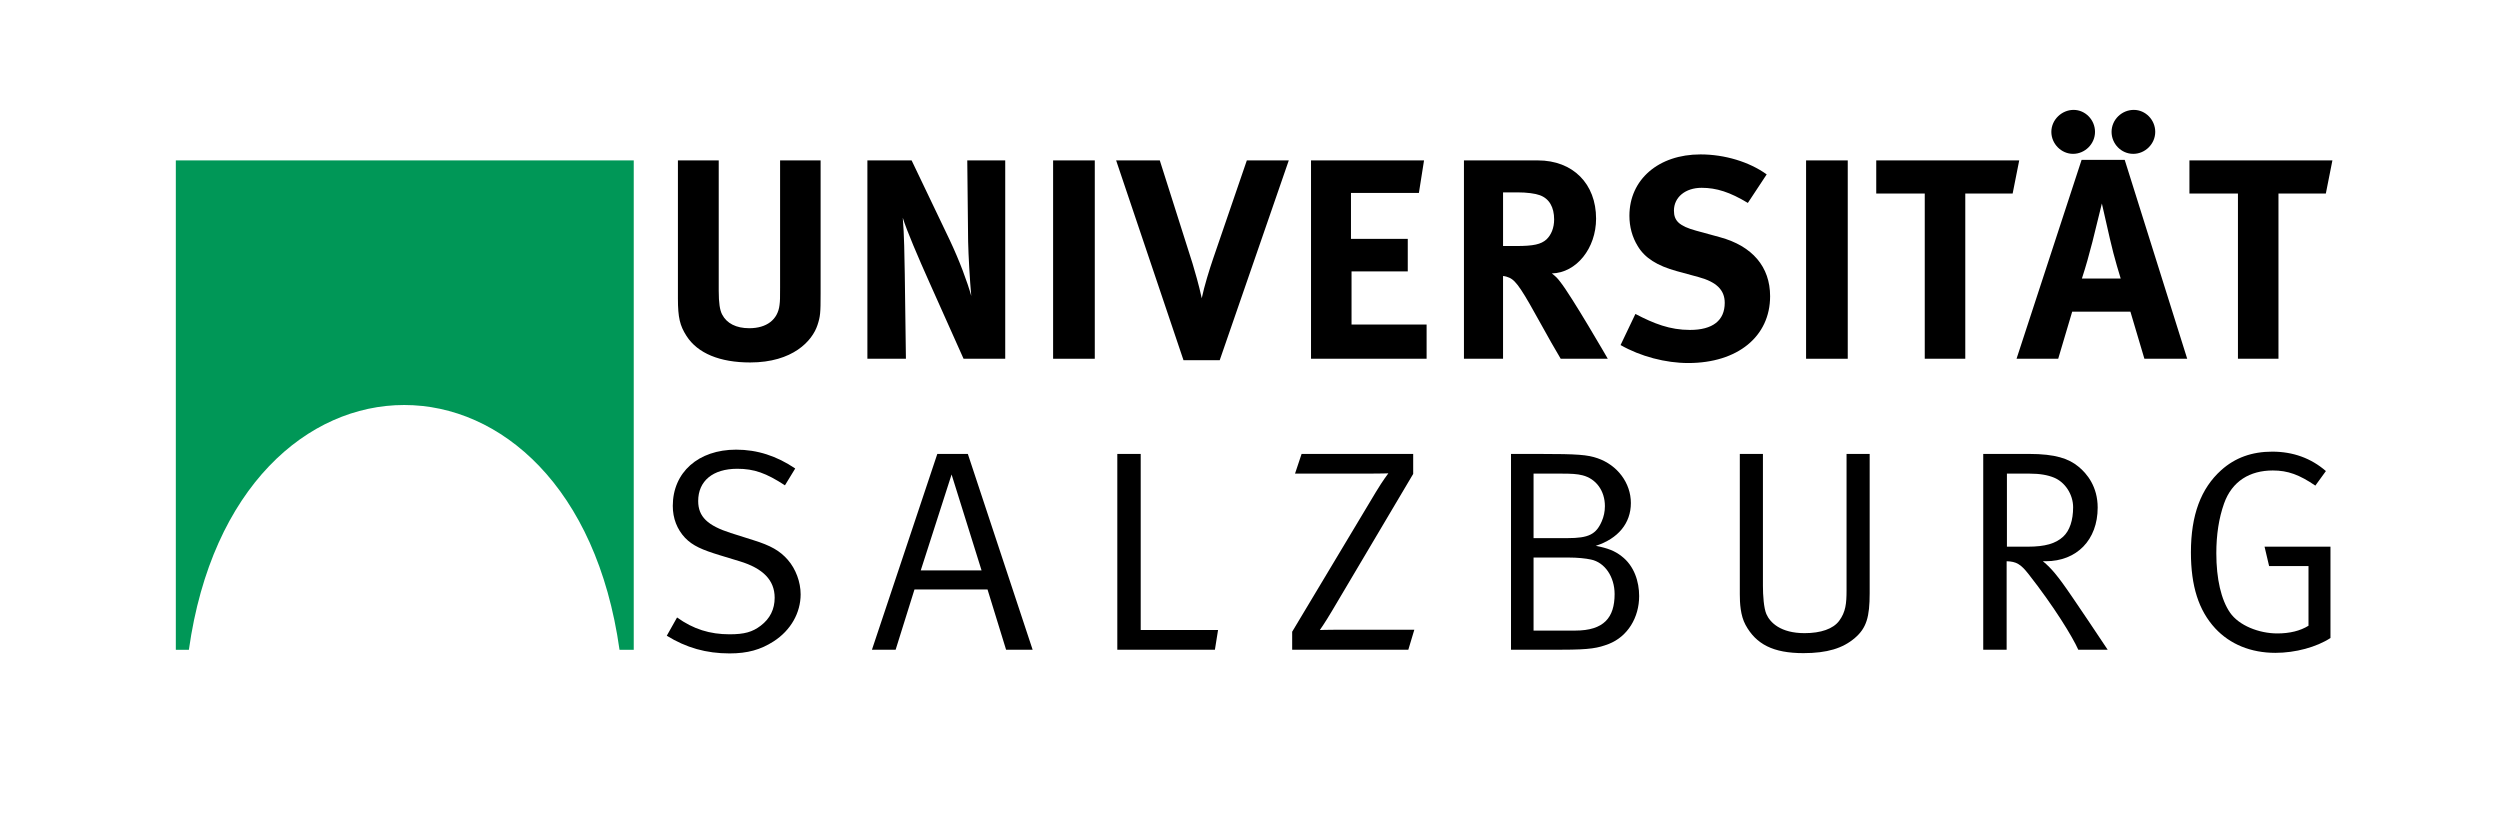
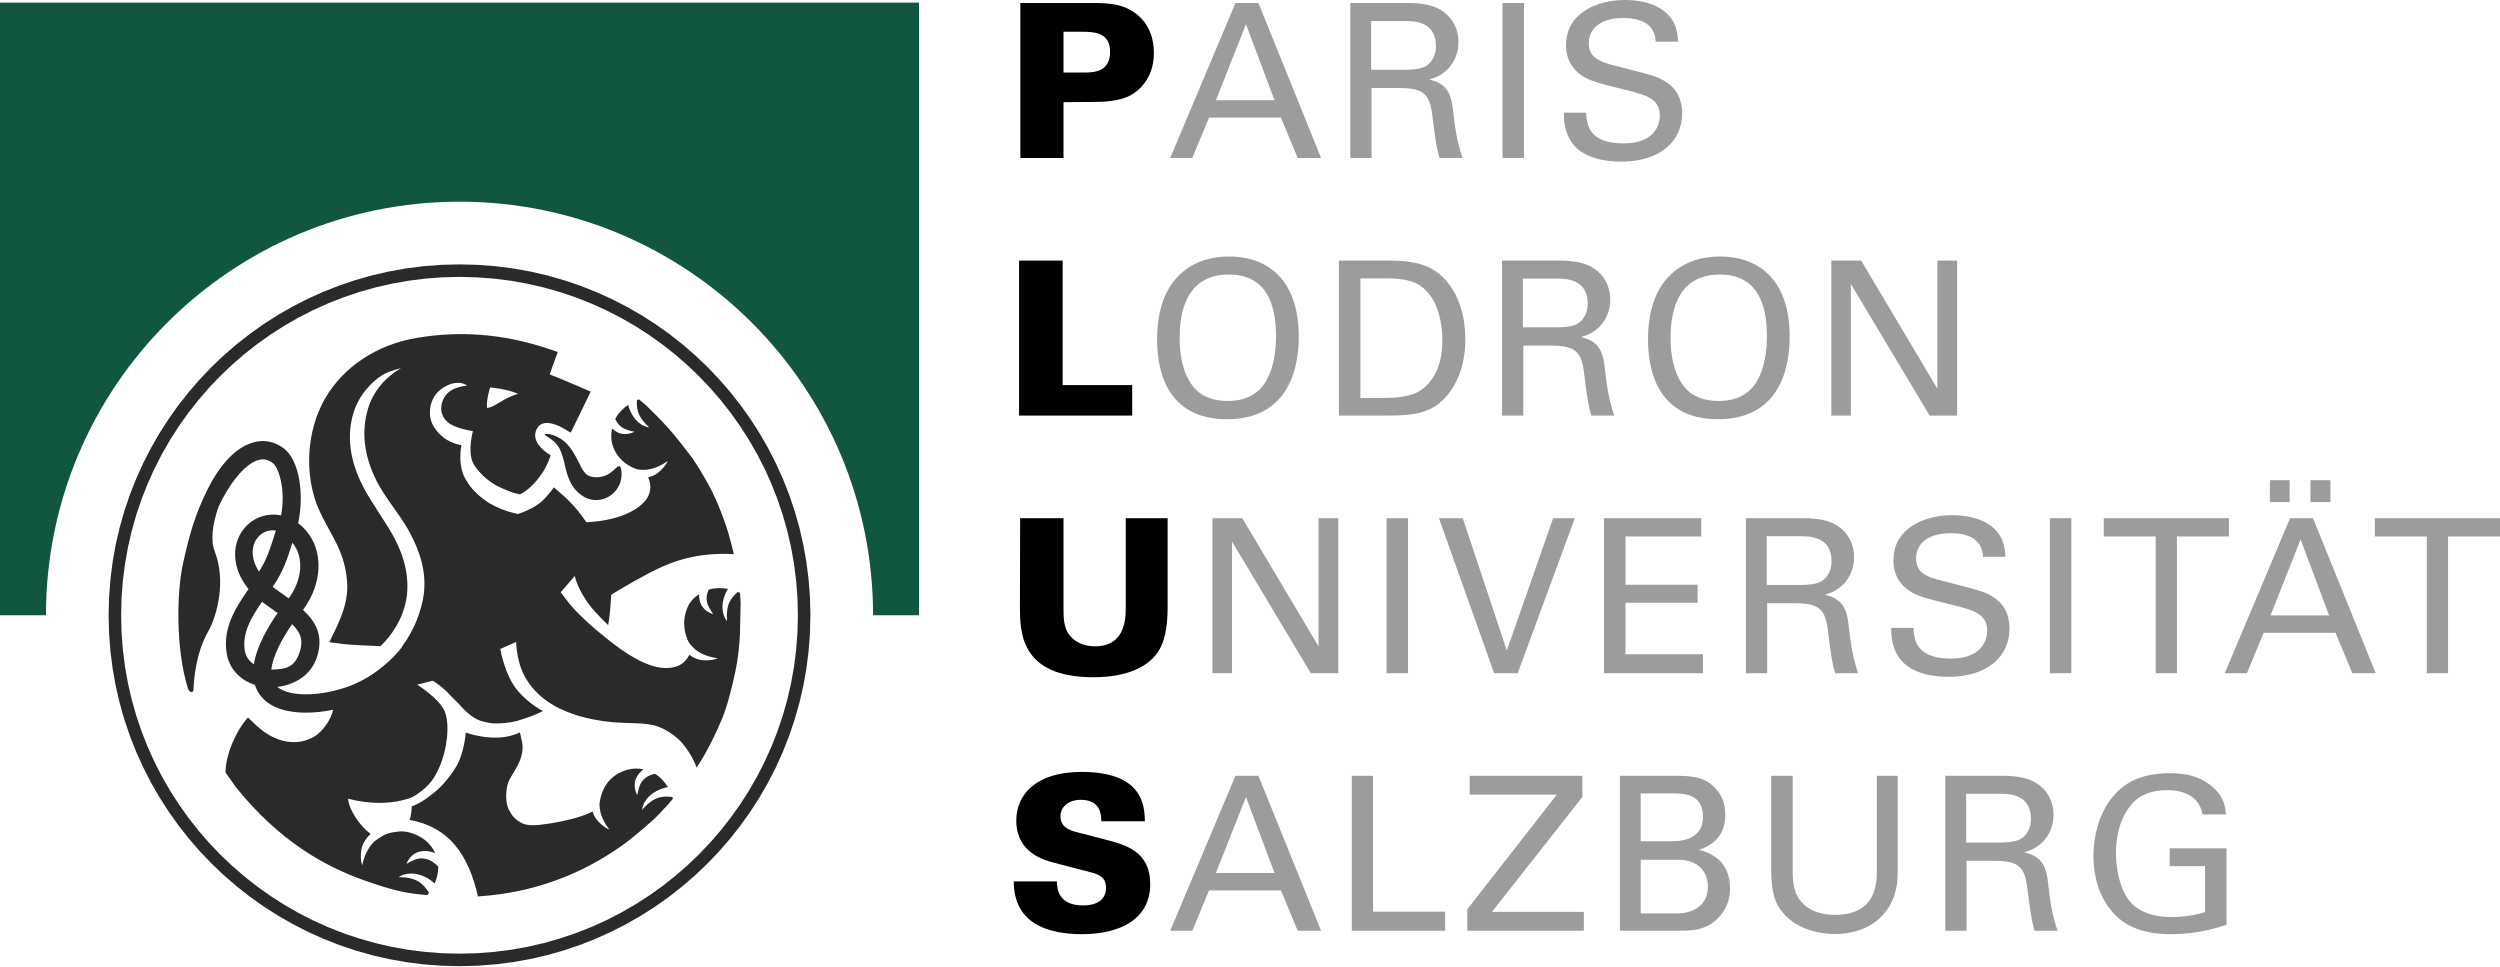
- <svg xmlns="http://www.w3.org/2000/svg" version="1.1" id="Ebene_1" x="0px" y="0px" width="455px" height="152px" viewBox="0 0 455 152" enable-background="new 0 0 455 152" xml:space="preserve">
-   <g>
-     <path d="M133.978,81.837c-6.908,0-11.531,4.154-11.531,10.231c0,2.286,0.779,4.26,2.233,5.817c1.402,1.455,3.116,2.182,6.336,3.169   l3.584,1.091c4.311,1.299,6.389,3.479,6.389,6.648c0,2.077-0.831,3.792-2.545,5.09c-1.506,1.143-2.96,1.559-5.662,1.559   c-3.584,0-6.597-0.936-9.557-3.064l-1.87,3.324c3.532,2.182,7.167,3.22,11.427,3.22c3.272,0,5.662-0.675,7.999-2.181   c3.168-2.026,4.935-5.246,4.935-8.57c0-2.234-0.883-4.623-2.337-6.285c-1.455-1.662-3.117-2.597-6.285-3.584l-4.103-1.299   c-4.208-1.351-5.921-2.96-5.921-5.817c0-3.636,2.649-5.869,7.116-5.869c3.064,0,5.246,0.779,8.674,3.013l1.87-3.064   C141.353,82.979,137.821,81.837,133.978,81.837L133.978,81.837z" />
-     <path fill-rule="evenodd" clip-rule="evenodd" d="M170.59,82.615l-11.895,35.632h4.311l3.428-10.96h13.297l3.376,10.96h4.831   l-11.791-35.632H170.59L170.59,82.615z M167.578,103.808l5.61-17.452l5.454,17.452H167.578L167.578,103.808z" />
-     <polygon points="203.35,118.247 221.114,118.247 221.685,114.663 207.609,114.663 207.609,82.615 203.35,82.615 203.35,118.247     " />
-     <path d="M235.694,86.199h13.297c2.182,0,3.688-0.052,3.688-0.052s-0.935,1.194-2.285,3.428l-15.219,25.399v3.272h21.141   l1.091-3.636h-14.128c-1.61,0-3.064,0.052-3.064,0.052s0.986-1.402,2.181-3.428l14.804-24.983v-3.637h-20.31L235.694,86.199   L235.694,86.199z" />
-     <path fill-rule="evenodd" clip-rule="evenodd" d="M275.004,118.247h9.194c5.298,0,6.647-0.312,8.57-1.039   c3.479-1.351,5.558-4.83,5.558-8.726c0-2.598-0.884-5.506-3.221-7.271c-1.194-0.936-2.493-1.455-4.675-1.87   c4.052-1.299,6.389-4.104,6.389-7.791c0-3.637-2.441-6.908-6.077-8.155c-1.817-0.623-3.531-0.779-10.596-0.779h-5.143V118.247   L275.004,118.247z M284.146,86.199c1.817,0,2.908,0.053,3.895,0.312c2.441,0.624,4.052,2.806,4.052,5.61   c0,0.986-0.208,1.922-0.571,2.753c-1.039,2.389-2.39,3.064-6.232,3.064h-6.182V86.199H284.146L284.146,86.199z M285.393,101.47   c1.766,0,3.168,0.156,4.155,0.364c2.545,0.52,4.311,3.168,4.311,6.285c0,4.259-1.922,6.647-7.167,6.647h-7.584V101.47H285.393   L285.393,101.47z" />
-     <path d="M316.646,108.171c0,1.558,0.104,3.843,1.039,5.558c1.922,3.531,5.038,5.142,10.544,5.142c4.311,0,7.168-0.883,9.35-2.753   c2.129-1.817,2.701-3.844,2.701-8.154V82.615h-4.208v24.828c0,2.39-0.155,3.947-1.351,5.558c-1.091,1.454-3.324,2.233-6.284,2.233   c-4.363,0-6.285-1.922-6.96-3.48c-0.468-1.09-0.624-3.376-0.624-5.142V82.615h-4.207V108.171L316.646,108.171z" />
-     <path fill-rule="evenodd" clip-rule="evenodd" d="M360.948,118.247h4.26v-16.102c1.766,0.052,2.545,0.52,3.947,2.285   c4.727,6.025,8.051,11.479,9.09,13.816h5.35c0,0-6.7-10.076-8.207-12.103c-0.727-0.986-1.921-2.648-3.584-3.999h0.52   c5.662,0,9.453-3.896,9.453-9.765c0-3.792-1.922-6.182-3.531-7.479c-1.714-1.402-4.104-2.286-8.986-2.286h-8.311V118.247   L360.948,118.247z M369.363,86.199c1.922,0,3.324,0.26,4.467,0.728c2.025,0.831,3.479,3.064,3.479,5.401   c0,2.338-0.623,4.26-1.817,5.351c-1.351,1.246-3.272,1.817-6.44,1.817h-3.792V86.199H369.363L369.363,86.199z" />
-     <path d="M413.551,82.2c-3.688,0-6.753,1.091-9.298,3.376c-3.688,3.324-5.506,8.154-5.506,14.959c0,6.129,1.402,10.544,4.415,13.816   c2.701,2.908,6.493,4.467,10.96,4.467c3.636,0,7.479-1.039,10.024-2.701V99.496h-11.998l0.831,3.532h7.168v10.855   c-1.507,0.936-3.429,1.402-5.662,1.402c-3.376,0-7.012-1.454-8.622-3.791c-1.61-2.338-2.493-6.13-2.493-10.804   c0-3.377,0.467-6.389,1.402-9.038c1.454-4.104,4.727-6.025,8.882-6.025c2.753,0,4.83,0.779,7.739,2.753l1.922-2.648   C420.614,83.395,417.342,82.2,413.551,82.2L413.551,82.2z" />
-     <path d="M123.381,29.194v25.139c0,3.48,0.364,4.935,1.558,6.804c2.026,3.168,6.077,4.831,11.583,4.831   c7.791,0,11.323-3.947,12.258-6.804c0.519-1.558,0.571-2.233,0.571-5.662V29.194h-7.375v23.114c0,1.922,0,2.441-0.104,3.22   c-0.312,2.649-2.337,4.207-5.506,4.207c-2.389,0-4.104-0.883-4.935-2.493c-0.416-0.779-0.623-2.078-0.623-4.312V29.194H123.381   L123.381,29.194z" />
-     <path d="M157.865,29.194v36.099h7.012l-0.208-15.427c-0.052-3.013-0.104-7.272-0.364-10.232c0.675,2.233,2.857,7.324,4.882,11.843   l6.181,13.816h7.583V29.194h-6.908l0.156,14.751c0.052,2.493,0.312,7.116,0.571,9.921c-0.727-2.597-2.129-6.389-3.947-10.232   l-6.908-14.439H157.865L157.865,29.194z" />
-     <polygon points="191.666,29.194 191.666,65.293 199.25,65.293 199.25,29.194 191.666,29.194  " />
-     <path d="M203.136,29.194l12.258,36.358h6.596l12.569-36.358h-7.635l-6.129,17.868c-0.675,1.974-1.61,4.986-2.078,7.22   c-0.571-2.649-1.194-4.675-1.662-6.285l-5.973-18.803H203.136L203.136,29.194z" />
-     <polygon points="238.605,29.194 238.605,65.293 259.642,65.293 259.642,59.06 245.98,59.06 245.98,49.399 256.213,49.399    256.213,43.478 245.877,43.478 245.877,35.115 258.239,35.115 259.174,29.194 238.605,29.194  " />
-     <path fill-rule="evenodd" clip-rule="evenodd" d="M266.438,29.194v36.099h7.116V50.23c0.468,0.052,0.779,0.156,1.143,0.312   c1.299,0.571,2.39,2.337,5.974,8.83c1.402,2.545,1.974,3.532,3.376,5.921h8.57c0,0-6.597-11.427-8.674-14.024   c-0.468-0.623-0.779-0.935-1.507-1.506c4.467-0.104,8.051-4.571,8.051-9.973c0-6.336-4.207-10.596-10.596-10.596H266.438   L266.438,29.194z M273.554,35.011h2.597c1.767,0,3.272,0.208,4.104,0.519c1.714,0.624,2.598,2.182,2.598,4.415   c0,1.506-0.52,2.805-1.403,3.636c-0.986,0.883-2.337,1.194-5.453,1.194h-2.441V35.011L273.554,35.011z" />
-     <path d="M321.537,31.739c-3.168-2.285-7.636-3.636-12.051-3.636c-7.635,0-12.933,4.571-12.933,11.167   c0,2.025,0.52,3.896,1.506,5.505c1.299,2.182,3.532,3.584,7.116,4.571l3.999,1.091c3.221,0.883,4.727,2.337,4.727,4.675   c0,3.22-2.181,4.935-6.336,4.935c-3.637,0-6.545-1.143-9.921-2.909l-2.701,5.662c3.636,2.077,8.207,3.272,12.31,3.272   c8.986,0,14.907-4.831,14.907-12.154c0-5.35-3.22-9.142-9.142-10.751l-4.362-1.195c-3.013-0.831-4-1.766-4-3.636   c0-2.441,2.078-4.155,5.038-4.155c2.701,0,5.143,0.779,8.415,2.753L321.537,31.739L321.537,31.739z" />
-     <polygon points="328.706,29.194 328.706,65.293 336.29,65.293 336.29,29.194 328.706,29.194  " />
-     <polygon points="341.476,29.194 341.476,35.219 350.305,35.219 350.305,65.293 357.681,65.293 357.681,35.219 366.303,35.219    367.497,29.194 341.476,29.194  " />
-     <path fill-rule="evenodd" clip-rule="evenodd" d="M377.397,20c-2.181,0-4.051,1.818-4.051,4s1.817,4,3.947,4c2.182,0,4-1.818,4-4   S379.527,20,377.397,20L377.397,20z M392.253,24c0-2.182-1.766-4-3.896-4c-2.233,0-4.052,1.818-4.052,4s1.767,4,3.948,4   S392.253,26.181,392.253,24L392.253,24z M378.853,29.09L367.01,65.293h7.583l2.546-8.571h10.596l2.545,8.571h7.791L386.695,29.09   H378.853L378.853,29.09z M378.904,50.697c0.779-2.389,1.246-4.104,1.922-6.7c0.675-2.701,1.714-6.96,1.714-6.96   s1.091,4.727,1.454,6.389c0.779,3.48,1.974,7.271,1.974,7.271H378.904L378.904,50.697z" />
-     <polygon points="398.476,29.194 398.476,35.219 407.306,35.219 407.306,65.293 414.681,65.293 414.681,35.219 423.304,35.219    424.498,29.194 398.476,29.194  " />
-     <path fill="#009757" d="M32.001,29.197h83.341v89.066c0.038,0-2.041,0.003-2.589,0c-8.334-59.403-70.044-59.403-78.378,0   c0.046,0-2.328,0-2.374,0C31.999,118.264,32.001,29.024,32.001,29.197L32.001,29.197z" />
+ <svg xmlns="http://www.w3.org/2000/svg" xml:space="preserve" version="1.1" style="clip-rule:evenodd;fill-rule:evenodd;image-rendering:optimizeQuality;shape-rendering:geometricPrecision;text-rendering:geometricPrecision" viewBox="0 0 9999.089 3864.34" height="198.234" id="svg35">
+   <defs id="defs4">
+     <style type="text/css" id="style2">.fil3,.fil4{fill:#000;fill-rule:nonzero}.fil4{fill:#9c9c9c}</style>
+   </defs>
+   <g id="Ebene_x0020_1" transform="translate(-993.32 -1081.28)">
+     <g id="g11">
+       <path d="M4184.6 3542.12h50.1l-1.83 72.2-5.42 71.27-8.92 70.23-12.35 69.12-15.67 67.91-18.92 66.6-22.07 65.23-25.14 63.73-28.11 62.18-31 60.51-33.79 58.77-36.52 56.95-39.13 55.02-41.66 53.02-44.12 50.92-46.47 48.75-48.74 46.46-50.93 44.12-53.01 41.67-55.03 39.12-56.94 36.51-58.77 33.8-60.51 30.99-62.18 28.12-63.73 25.13-65.21 22.08-66.62 18.91-67.9 15.67-69.11 12.35-70.23 8.92-71.27 5.42-72.19 1.82v-50.08l69.67-1.76 68.73-5.24 67.73-8.6 66.63-11.91 65.48-15.11 64.2-18.23 62.87-21.28 61.45-24.23 59.94-27.1 58.35-29.89 56.67-32.58 54.91-35.21 53.07-37.74 51.13-40.19 49.13-42.54 47-44.82 44.83-47.01 42.54-49.12 40.18-51.14 37.75-53.06 35.2-54.92 32.59-56.67 29.9-58.35 27.09-59.94 24.24-61.45 21.27-62.87 18.24-64.22 15.11-65.47 11.91-66.64 8.6-67.73 5.24-68.73 1.75-69.68zM2831.21 2188.78v-50.08l72.19 1.82 71.27 5.42 70.23 8.92 69.11 12.35 67.9 15.67 66.62 18.91 65.21 22.08 63.73 25.13 62.18 28.11 60.51 30.99 58.77 33.81 56.94 36.5 55.03 39.12 53.01 41.67 50.93 44.11 48.74 46.47 46.47 48.73 44.12 50.93 41.66 53.01 39.13 55.03 36.51 56.94 33.8 58.77 31 60.51 28.11 62.17 25.14 63.73 22.07 65.21 18.92 66.61 15.67 67.9 12.35 69.11 8.92 70.23 5.42 71.27 1.83 72.19h-50.1l-1.75-69.67-5.24-68.73-8.6-67.73-11.91-66.63-15.11-65.46-18.24-64.21-21.27-62.87-24.24-61.45-27.09-59.93-29.9-58.35-32.58-56.67-35.21-54.91-37.75-53.07-40.18-51.13-42.54-49.11-44.83-47.01-47-44.83-49.13-42.53-51.13-40.19-53.07-37.74-54.91-35.2-56.67-32.59-58.35-29.89-59.94-27.09-61.45-24.23-62.87-21.28-64.2-18.23-65.48-15.11-66.63-11.91-67.73-8.6-68.73-5.24-69.67-1.76zM1477.8 3542.12h-50.1l1.83-72.19 5.42-71.27 8.92-70.23 12.35-69.11 15.67-67.9 18.92-66.61 22.07-65.21 25.14-63.74 28.12-62.16 30.99-60.51 33.81-58.77 36.5-56.94 39.13-55.03 41.67-53.01 44.12-50.92 46.46-48.74 48.75-46.47 50.92-44.11 53.02-41.67 55.03-39.12 56.94-36.51 58.78-33.8 60.51-30.99 62.17-28.11 63.74-25.13 65.21-22.08 66.61-18.91 67.9-15.67 69.12-12.35 70.23-8.92 71.27-5.42 72.19-1.82v50.08l-69.67 1.76-68.73 5.24-67.73 8.6-66.64 11.91-65.46 15.11-64.21 18.23-62.87 21.28-61.46 24.23-59.93 27.09-58.35 29.89-56.68 32.6-54.91 35.19-53.07 37.74-51.14 40.19-49.12 42.53-47.01 44.83-44.82 47-42.54 49.12-40.19 51.13-37.75 53.07-35.2 54.91-32.59 56.67-29.89 58.35-27.1 59.94-24.24 61.44-21.27 62.87-18.24 64.21-15.11 65.46-11.91 66.63-8.6 67.73-5.24 68.73-1.75 69.67zm1353.41 1353.42v50.08l-72.19-1.82-71.27-5.42-70.23-8.92-69.12-12.35-67.9-15.67-66.61-18.91-65.21-22.08-63.74-25.13-62.17-28.12-60.51-30.99-58.78-33.79-56.94-36.52-55.03-39.12-53.02-41.67-50.92-44.12-48.75-46.46-46.46-48.75-44.12-50.92-41.67-53.02-39.13-55.02-36.51-56.95-33.8-58.77-30.99-60.51-28.12-62.17-25.14-63.74-22.07-65.23-18.92-66.6-15.67-67.91-12.35-69.12-8.92-70.23-5.42-71.27-1.83-72.2h50.1l1.75 69.68 5.24 68.73 8.6 67.73 11.91 66.64 15.11 65.47 18.24 64.22 21.27 62.87 24.24 61.44 27.1 59.95 29.89 58.35 32.6 56.67 35.19 54.92 37.75 53.06 40.19 51.14 42.54 49.12 44.82 47.01 47.01 44.82 49.12 42.54 51.14 40.19 53.07 37.74 54.91 35.2 56.68 32.59 58.35 29.89 59.93 27.1 61.46 24.23 62.87 21.28 64.21 18.23 65.46 15.11 66.64 11.91 67.73 8.6 68.73 5.24 69.67 1.76z" id="path9" style="fill:#2b2a29;fill-rule:nonzero" />
+     </g>
+     <path d="M4669.15 3542.09V1091.58H993.32v2450.51h183.82c0-913.54 740.52-1654.15 1654.1-1654.15 913.54 0 1654.07 740.61 1654.07 1654.15h183.82z" id="path13" style="fill:#115740;fill-rule:nonzero" />
+     <path class="fil3" d="M5074.38 1713.17h172.56v-223.23l111.62-.86c33.48 0 108.18 0 156.26-26.62 24.04-12.87 93.58-60.09 93.58-169.13 0-80.71-35.2-136.52-87.57-168.29-50.66-31.77-113.33-31.77-161.41-31.77h-285.04v619.89zm172.56-504.84h75.55c49.8 0 110.75 4.29 110.75 79.84 0 83.28-67.81 83.28-109.89 83.28h-76.41v-163.13z" id="path15" />
+     <path class="fil4" d="M5673.68 1713.17h88.43l66.96-161.42h287.62l66.96 161.42h93.58l-250.7-619.89h-91.87l-261 619.89zm303.07-534.88 114.19 303.92h-234.39ZM6394 1713.17h85v-279.9h108.17c103.89 0 125.36 25.76 135.66 115.91 6.01 47.22 14.6 122.77 28.34 163.99h91.86c-24.05-68.69-30.05-121.92-38.64-194.9-8.58-77.26-35.2-103.88-94.44-119.33 18.89-5.15 46.37-13.74 72.98-40.36 27.47-27.48 43.79-66.1 43.79-109.89 0-49.81-22.33-97.02-68.69-126.21-45.5-29.2-110.75-29.2-142.51-29.2H6394Zm83.28-547.76h135.65c34.35 0 123.64 0 123.64 100.45 0 51.52-30.05 73.83-42.07 80.7-23.18 13.74-72.12 13.74-81.57 13.74h-135.65zm525.44 547.76h85.85v-619.89h-85.85zm245.54-181.16c0 30.06.86 79.85 36.06 125.36 48.95 62.66 145.11 70.4 192.32 70.4 158.84 0 244.69-83.29 244.69-193.18 0-25.76-4.29-85.85-61.81-123.64-36.06-24.04-52.38-27.47-200.04-65.24-75.55-18.03-111.61-36.92-111.61-91.86 0-61.81 51.52-100.45 137.37-100.45 60.95 0 126.21 17.17 130.5 94.44h89.29c-1.72-25.76-3.43-67.83-37.78-105.6-49.81-54.1-133.08-60.96-174.29-60.96-116.76 0-236.1 54.95-236.1 181.15 0 41.22 13.74 87.57 64.39 121.92 31.77 21.46 73.83 31.77 168.28 54.95 86.71 21.47 142.52 35.21 142.52 104.74 0 30.92-16.31 110.76-145.1 110.76-142.52 0-147.67-79.84-149.39-122.78h-89.29z" id="path17" />
+     <path class="fil3" id="polygon19" d="M5069.22 2743.44h452.47v-121.91h-278.17v-497.97h-174.3z" />
+     <path class="fil4" d="M5621.28 2437.79c0 169.99 68.68 320.24 279.9 320.24 220.65 0 286.75-165.71 286.75-330.54 0-210.35-108.18-320.25-279.9-320.25-57.51 0-142.52 13.75-206.91 83.28-67.82 72.97-79.84 176.86-79.84 247.27zm90.14-5.15c0-127.07 40.36-253.28 197.47-253.28 141.67 0 188.03 106.46 188.03 247.27 0 42.07-5.16 139.94-55.82 201.76-36.06 42.93-86.71 56.66-137.37 56.66-48.94 0-102.17-12.88-137.37-56.66-42.93-53.24-54.96-127.93-54.96-195.75zm637.05 310.79h174.29c91 0 167.42 0 228.37-50.66 47.23-37.77 103.03-120.2 103.03-254.13 0-84.99-21.47-170-76.41-234.39-68.68-80.7-166.57-80.7-249.84-80.7h-179.44zm85.85-548.61h103.03c75.55 0 125.35 10.3 164.85 54.09 58.38 64.39 60.09 169.99 60.09 193.17 0 36.07-2.57 137.38-81.56 196.61-41.21 30.91-103.02 34.34-162.27 34.34h-84.14zm566.65 548.61h84.99v-279.89h108.18c103.88 0 125.35 25.76 135.66 115.91 6.01 47.22 14.59 122.77 28.33 163.98h91.86c-24.04-68.68-30.05-121.91-38.63-194.89-8.58-77.27-35.2-103.88-94.44-119.33 18.89-5.15 46.36-13.75 72.97-40.36 27.48-27.48 43.79-66.1 43.79-109.9 0-49.8-22.32-97.01-68.68-126.21-45.51-29.19-110.75-29.19-142.52-29.19h-221.51zm83.28-547.75h135.65c34.35 0 123.63 0 123.63 100.45 0 51.52-30.05 73.82-42.06 80.7-23.19 13.73-72.12 13.73-81.57 13.73h-135.65zm500.55 242.11c0 169.99 68.68 320.24 279.89 320.24 220.65 0 286.75-165.71 286.75-330.54 0-210.35-108.17-320.25-279.89-320.25-57.52 0-142.52 13.75-206.91 83.28-67.83 72.97-79.84 176.86-79.84 247.27zm90.14-5.15c0-127.07 40.36-253.28 197.47-253.28 141.66 0 188.02 106.46 188.02 247.27 0 42.07-5.16 139.94-55.82 201.76-36.05 42.93-86.7 56.66-137.36 56.66-48.95 0-102.17-12.88-137.37-56.66-42.94-53.24-54.96-127.93-54.96-195.75zM8318 2743.43h78.12v-526.29l315.1 526.29h109.89v-619.88h-78.99v512.56l-304.78-512.56H8318Z" id="path21" />
+     <path class="fil3" d="m5073.52 3153.84-.86 352.87c0 101.31.86 283.32 293.63 283.32 78.12 0 188.87-14.6 248.98-88.44 38.64-45.51 48.08-120.2 48.08-188.87v-358.88h-167.42v362.31c0 61.81-14.6 150.25-123.64 150.25-42.07 0-82.41-16.31-105.6-50.66-17.17-25.76-19.75-60.1-19.75-93.58v-368.32z" id="path23" />
+     <path class="fil4" d="M5842.81 3773.72h78.12v-526.3l315.1 526.3h109.89v-619.88h-78.98v512.55l-304.79-512.55h-119.34zm696.29 0h85.85v-619.88h-85.85zm752.95-619.88h-86.72l-185.44 529.72-176-529.72h-95.3l220.65 619.88h94.44l228.38-619.88zm116.77 619.88h395.79v-75.55h-309.93v-206.05h288.47V3420h-288.47v-193.17h303.07v-72.97h-388.93v619.88zm567.49 0h84.99v-279.89h108.18c103.88 0 125.35 25.75 135.66 115.9 6.01 47.22 14.59 122.77 28.33 163.99h91.86c-24.04-68.68-30.05-121.92-38.63-194.89-8.59-77.27-35.2-103.89-94.45-119.34 18.9-5.15 46.37-13.74 72.98-40.36 27.47-27.47 43.79-66.1 43.79-109.89 0-49.8-22.32-97.02-68.68-126.21-45.51-29.19-110.75-29.19-142.52-29.19h-221.51zm83.27-547.75h135.66c34.35 0 123.63 0 123.63 100.45 0 51.51-30.05 73.82-42.07 80.7-23.18 13.73-72.11 13.73-81.56 13.73h-135.66zm497.98 366.6c0 30.05.86 79.84 36.06 125.35 48.94 62.67 145.1 70.4 192.31 70.4 158.84 0 244.69-83.28 244.69-193.18 0-25.75-4.29-85.85-61.81-123.63-36.06-24.04-52.37-27.48-200.04-65.24-75.55-18.04-111.61-36.93-111.61-91.87 0-61.81 51.52-100.45 137.37-100.45 60.96 0 126.21 17.18 130.5 94.44h89.29c-1.71-25.76-3.43-67.82-37.78-105.6-49.8-54.09-133.08-60.96-174.29-60.96-116.76 0-236.1 54.95-236.1 181.15 0 41.22 13.74 87.58 64.39 121.92 31.77 21.47 73.84 31.77 168.28 54.95 86.72 21.47 142.53 35.21 142.53 104.75 0 30.91-16.32 110.76-145.1 110.76-142.52 0-147.68-79.85-149.4-122.78h-89.28zm634.47 181.15h85.85v-619.88h-85.85zm508.27 0v-546.9h207.77v-72.97h-500.55v72.97h207.77v546.9h85zm191.44 0h88.43l66.96-161.41h287.62l66.96 161.41h93.58l-250.7-619.88h-91.87l-261 619.88zm303.07-534.88 114.19 303.93h-234.39zm-122.78-149.39h78.99v-87.57h-78.99zm162.28 0h79.84v-87.57h-79.84zm550.33 684.27v-546.9h207.77v-72.97h-500.54v72.97h207.77v546.9h84.99z" id="path25" />
+     <path class="fil3" d="M5047.76 4606.5c.86 26.61 1.71 87.57 47.22 137.37 56.66 63.53 160.56 73.84 224.95 73.84 155.4 0 273.89-61.82 273.89-200.05 0-131.36-97.88-157.12-180.3-178.57l-115.91-30.05c-24.9-6.88-62.66-18.04-62.66-63.54 0-36.91 31.76-65.24 81.55-65.24 82.42 0 81.56 66.96 81.56 85.85h174.29c-.86-66.11-11.17-197.47-253.28-197.47-185.44 0-261 93.59-261 194.04 0 129.64 110.75 158.83 153.68 169.98l151.97 39.5c41.21 11.16 53.24 30.91 53.24 60.1 0 70.4-77.27 70.4-91.87 70.4-102.17 0-103.89-71.26-104.74-96.16h-172.57z" id="path27" />
+     <path class="fil4" d="M5673.68 4803.97h88.43l66.96-161.41h287.62l66.96 161.41h93.58l-250.7-619.88h-91.87l-261 619.88zm303.07-534.88 114.19 303.93h-234.39zm423.26 534.88h373.48v-76.4h-288.47V4184.1h-85v619.88zm461.91 0h466.2v-75.55h-367.47l361.46-459.33v-84.99h-450.74v75.55h348.57l-358.02 458.47zm610.42 0h225.81c48.94 0 97.01 0 139.94-28.33 20.61-13.74 74.69-56.66 74.69-140.81 0-118.48-87.56-144.23-123.62-154.54 30.05-11.16 104.74-37.78 104.74-139.95 0-48.94-17.18-84.99-43.79-110.75-38.65-37.78-80.7-45.51-156.26-45.51h-221.52v619.88zm83.28-549.47h123.64c47.22 0 125.35 0 125.35 93.58 0 97.87-99.6 97.87-128.79 97.87h-120.2zm0 265.3h150.25c75.55 0 118.49 45.51 118.49 107.32 0 71.25-54.1 107.31-121.92 107.31h-146.82zm522.01-335.7v377.77c0 92.72 17.17 128.79 36.06 156.26 57.52 82.42 160.56 98.74 218.92 98.74 44.65 0 139.09-9.45 200.05-85.86 49.8-61.81 50.66-131.36 50.66-164.84V4184.1h-83.28v380.35c0 44.64 0 176-167.43 176-42.92 0-103.02-9.45-141.65-60.96-12.88-18.03-27.48-45.51-27.48-111.61V4184.1Zm696.28 619.88h84.99v-279.89h108.18c103.88 0 125.35 25.76 135.66 115.91 6.01 47.22 14.59 122.77 28.33 163.98h91.86c-24.04-68.68-30.05-121.91-38.63-194.89-8.59-77.27-35.2-103.88-94.44-119.33 18.89-5.15 46.36-13.74 72.97-40.36 27.48-27.48 43.79-66.1 43.79-109.9 0-49.8-22.32-97.01-68.68-126.21-45.51-29.19-110.75-29.19-142.52-29.19h-221.51zm83.28-547.75h135.65c34.35 0 123.63 0 123.63 100.45 0 51.52-30.05 73.83-42.07 80.7-23.18 13.73-72.11 13.73-81.56 13.73h-135.65zm1038.86 82.42c-1.72-24.05-4.29-60.1-41.22-98.74-59.23-60.09-133.93-66.11-182.87-66.11-30.91 0-111.61 2.59-172.56 43.8-117.62 78.98-133.08 224.94-133.08 286.75 0 87.57 25.76 174.28 86.71 236.11 43.79 44.64 110.76 77.27 224.94 77.27 105.61 0 184.59-25.76 220.65-37.79V4474.3H9671.1v71.26h141.67v183.72c-19.75 6.01-64.39 19.75-134.8 19.75-61.81 0-124.48-14.6-164.84-60.95-45.51-54.1-56.66-142.52-56.66-194.89 0-58.37 12.02-139.09 66.1-199.18 32.63-36.92 81.56-52.38 139.95-52.38 84.13 0 130.5 39.5 139.94 97.02z" id="path29" />
+     <path d="m3955.61 3496.28-.17-.08c.17-11.62-1.02-28.27-2.77-43.61-2.65-1.59-5.9-2.42-8.7-3.8-17.38 14.73-31.28 31.47-37.97 53.77-8.5 28.38-4.59 62.78-4.59 62.78s-25.47-25.87-16.72-76.44c3.69-21.25 11.4-38.4 20.07-52.49-24.2-4.16-49.25-3.91-69.08.9-2.79.69-5.31 2.02-8.07 2.84-10.07 21.45-10.02 41.92-3.3 59.64 6.33 16.77 21.61 37.86 21.61 37.86s-35.57-8.54-49.64-41.1c-5.75-13.38-7.18-26.62-6.77-38.79-20.12 13-36.91 30.3-46.22 52.41-26.4 62.71-8.51 114.24 5.29 140.69 9.16 13.27 26.87 33.59 55.77 46.66 32.29 14.62 59.61 16.22 59.61 16.22s-17.8 10.9-59.77 8.2c-22.49-1.45-41.57-12.28-54.21-21.58-18.89 39.86-51.89 49.77-79.96 52.36-79.3 7.34-173.74-55.78-255.8-122.06.05-.13.07-.29.11-.43-51.12-39.45-96.65-82.86-124.86-113.06-25-26.81-53.25-67.45-53.25-67.45l56.11-64.61s13.21 69.22 83.78 145.76c19.88 21.58 36.07 38.37 49.69 50.68 10.19-58.24 11.73-121.34 12.04-121.5 36.91-22.9 133.47-80.46 205.36-112.61 108.32-48.51 209.81-54.37 285.2-49.67-12.12-49.14-21.89-98.34-63.25-198.54-27.62-66.91-67.79-133.81-97.61-178.12h.06s-.47-.65-.89-1.26c-1.73-2.56-3.57-5.37-5.25-7.79h-.25c-1.26-1.82-2.39-3.42-2.83-3.97-10.14-13.71-62.37-81.61-93.81-116.82-8.97-10.1-19.82-21.53-30.75-32.73-.03 0-.22-.24-.22-.24l-.09-.04c-24.17-24.83-48.61-48.39-53.62-53.21-4.51-4.48-13.36-12.5-31.14-26.57-2.64.72-5.14 2.29-7.79 3.2-1.78 20.73.11 40.69 9.61 59.92 13.13 26.56 39.48 49.09 39.48 49.09s-36.28-1.57-64.36-44.55c-10.32-15.8-16.32-31.44-19.89-46.03-20.4 14.4-38.16 32.74-48.71 50.93-1.21 2.06-1.78 4.33-2.88 6.44 7.81 17.87 19.98 30.54 34.76 37.82 16.05 7.93 41.6 12.94 41.6 12.94s-31.82 18.04-64.3 3.8c-9.99-4.37-18.14-10.43-25.05-17.01-4.87 24.34-4.05 49.5 4.35 73.13 14.98 42.13 49.11 73.66 94.72 89.93 16.07 3.09 40.96 4.87 68.91-4.57 33.59-11.34 54.68-28.82 54.68-28.82s-5.62 20.15-38.16 46.8c-12.52 10.24-27.08 15.72-40.13 18.72 19.41 44.18 3.93 77.32-15.96 98.92-42.92 46.45-129.08 76.42-231.18 80.82-23.91-35.57-45.61-60.22-56.07-71.32-.8-.85-5.45-5.81-11.53-11.95-5.05-6.52-32.9-31.05-62.29-56.26-8.97 12.85-23.15 31.27-42.65 50.76-36.39 36.4-100.8 55.72-100.8 55.72s-74.56-12.5-135.42-57.06c-25.11-18.39-56.33-49.05-68.66-73.27-41.12-57.63-22.13-145.01-22.13-145.01s-20.09-2.12-44.54-13.65c-35.57-16.8-66.19-51.32-76.3-82.2-11.53-35.29-10.84-119.05 81.81-149.9 42.26-11.05 61.33 8.11 61.33 8.11s-65.21 2.84-89.85 45.12c-24.61 42.29-12.22 80.13 12.25 100.47 29.43 26.26 101.24 36.04 101.24 36.04s-22.36 79.11.36 127.03c12.33 26.05 55.39 73.41 103 95.46 30.23 14.07 56.84 25.27 84.64 30.56 44.21-20.51 79.8-71.9 81.39-74.24-.11-.11-.3-.25-.44-.36 1.08-1.35 2.24-2.52 3.28-3.91 25.57-33.66 38.65-77.34 38.6-77.4l-.36.17c.13-.49.25-.82.25-.82s-86.41-47.19-54.9-106.23c22.08-41.42 79.55-16.73 105.26-1.76l30.2 17.57 79.91-163.9s-110.22-48.15-164.23-69.03l32.32-89.82-37.09-12.39c-186.2-62.23-357.53-72-526.26-43.88-159.96 26.68-293.98 115.37-367.73 243.31-74.59 129.46-84.06 308.34-24.08 443.96 42.89 96.98 101.57 157.93 112.36 284.45 8.25 96.9-37.64 175.16-70.86 245.63 22.36 2.11 48.71 6.33 48.71 6.33 34.38 4.43 100.44 7.46 156.21 9.36 39.51-38.43 92.62-106.31 105.45-202.34 11.12-104.47-26.83-188.78-58.24-244.82-30.06-53.61-87.72-133.29-118.58-194.01-53.29-104.68-64.19-203.03-36.5-293.23 17.1-55.74 52.6-102.26 96.03-136.64 38.29-28.16 58.49-30.47 93.65-41.19-60.97 36.18-109.75 90.05-131.47 160.79-27.7 90.21-18.22 188.55 35.07 293.23 30.86 60.72 92.79 134.75 122.85 188.31 31.41 56.07 72.28 140.33 66.77 237.72-2.36 65.03-32.59 149-70.51 206.55-9.2 13.9-14.89 22.05-19.3 28.03.36 0 .91.02 1.26.02-30.25 41.35-107.46 118.59-210.37 157.15-109.31 40.94-230.65 44-281.61 8.86a108.15 108.15 0 0 1-7.21-5.5c66.34-7.63 134.8-44.82 158.7-120.13 26.72-84.25-4.54-140.14-56.24-187.86 78.19-104.07 83.34-236.56 11.12-318.64a199.454 199.454 0 0 0-30.56-28.25c24.45-110.82 7.13-252.08-58.82-300.27-35.79-26.13-76.35-34.25-117.31-23.6-102.51 26.81-168.8 149.29-199.73 217.3-31 67.92-56.79 137.66-85.53 272.59-24.2 113.79-28.27 335.27 19.53 491.43 7.21 23.43 22.45 21.86 23.12 9 2.58-55.63 10.52-100.93 20.43-137.44 11.61-42.86 26.01-73.52 37.82-94.19 37.52-65.62 72.72-205.98 26.95-321.73-16.98-43-9.77-109.55 16.05-180.56 37.96-81.87 101.54-170.11 159.9-185.39 19.74-5.18 37.39-1.4 55.52 11.83 25.5 18.67 52.97 109.42 33.89 210.03-13.29-2.73-26.89-3.74-40.49-2.92-46.36 2.73-88.28 26.68-115.11 65.59-41.27 60.09-40.92 151.32 25.57 231.81-57.69 82.05-101.35 158.22-88.19 253.13 8.7 62.62 51.59 110.37 113.43 130.03 9.53 30.09 28.42 55.47 55.56 74.21 36 24.77 88.82 37.13 149.72 37.13 33.97 0 70.43-3.98 107.84-11.72-9.61 44.51-46.28 89.81-74.48 106.74-64.38 38.65-153.82 31.91-236.86-47.6 0 0-17.68-17.37-29.35-28.15-48.06 52.52-89.79 150.02-89.82 219.43l40.6 58.21c174.35 217.82 358.38 318.15 512.02 373.16 0-.04.03-.06.06-.09 3.35 1.21 67.02 24.2 121.6 38.68 65.29 17.32 133.18 20.84 133.18 20.84l.31-.83c2.36-2.37 4.12-5.53 6.29-8.15-15.19-23.95-33-43.38-59.31-53.32-27.72-10.49-62.31-8.97-62.31-8.97s27.58-23.59 77.39-11.35c30.15 7.41 51.68 22.3 66.73 36.48 8.92-21.11 14.15-43.63 14.2-62.95.03-1.84-.47-3.58-.55-5.4-2.67-2.58-5.34-5.22-8.53-8.06-27.06-23.98-54.73-28.19-78.5-21.06-17.15 5.15-39.24 18.91-39.24 18.91s10.97-34.87 44.47-46.63c27.33-9.58 53.51-3.09 70.05 3.52-8.24-18.52-20.43-35.13-36.06-48.47-26.65-22.86-72.81-42.21-110.77-37.91-37.99 4.29-53.84 10.93-75.7 24.96-22.15 14.27-34.82 26.41-48.58 51.9-16.85 31.22-20.32 58.38-20.32 58.38s-9.66-18.56-4.02-60.23c4.52-33.58 29.62-58.24 37.52-65.31-43.3-31.63-87.41-96.87-90.28-140.91 89.35 23.65 178.89 22.33 251.37-3.94 7.4-3.5 15.56-7.51 22.66-12.44 56.89-39.26 72.75-69.17 90.97-109.56 29.82-66.1 44.24-171.86 20.59-225.07-22.74-51.12-109.36-105.1-109.36-105.1l62.48-15.61s34.16 20.59 57.52 45.45c23.35 24.83 49.39 49.69 49.39 49.69s42.2 53.27 87.64 66.03c43.6 12.28 57.58 10.19 93.72 7.82 12.36-.82 28.2-3.63 46.5-7.54 0-.09-.03-.11-.05-.16 40.49-12.34 70.88-21.98 106.19-40.31-37.46-19.02-71.5-47.55-99.36-79.08-53.28-60.36-71.71-169.02-71.71-169.02l63.89-28.21s-.72 87.14 44.02 154.7c23.81 35.95 50.98 65.75 101.54 96.48 34.27 20.81 76.54 35.98 104.43 44.7 22.36 6.25 44.51 11.62 60.83 14.67 53.74 10.08 89.1 13.06 171.15 14.87 21.48.44 62.73 4.16 88.17 14.1 26.62 10.32 57.58 29.21 82.99 53.76 23.23 22.41 57.6 73.57 67.68 109.25 17.48-22.9 58.68-91.08 102.97-196.53 30.83-73.41 57.69-210.53 57.09-211.27 5.12-22.49 12.78-87.58 13.79-123.01 1.05-36.64 2.92-124.12 2.92-124.12zm-1914.34-8.07c1.96 1.52 3.96 3.03 6.03 4.49 10.51 7.68 20.89 15.09 31.03 22.27 8.97 6.42 17.42 12.47 25.37 18.36-38.26 54.73-83.4 132-95.07 204.71-17.39-11.15-32.65-29.1-36.67-57.9-9.14-65.81 22.66-124.5 69.31-191.92zm55.42-285.08c-1.27 4.05-2.51 8.07-3.72 12-20.21 65.24-35.07 107.93-63.55 152.25-32.13-48.58-32.16-97.71-9.86-130.17 14.42-20.98 35.87-33.34 60.36-34.8 1.62-.1 3.22-.16 4.84-.16 3.97 0 7.96.3 11.93.88zm51.23 271.52c-8.87-6.44-17.95-12.91-27.01-19.38-9.93-7.07-20.07-14.31-30.36-21.86-2.29-1.64-4.49-3.27-6.69-4.92 42.45-61.05 59.72-114.98 78.83-176.47 47.13 55.64 40.72 147.47-14.78 222.63zm-69.47 284.6c6-53.39 41.26-120.99 82.98-181.4 34.49 33.42 45.75 63.64 31.28 109.3-21.15 66.64-60.33 71.05-114.26 72.1zm875.02-1128.47s69.5 6.11 111.67 25.49c-61.87 18.58-88.41 51.87-123.51 56.76-5.19-26.54 11.84-82.25 11.84-82.25zm468.91 349.17c-34.66 17.12-73.05 11.04-87.06-4.65-14.04-15.69-17.09-25.11-25.24-41.57-8.68-16.46-17.65-34.36-29.02-51.53-11.61-16.93-25.77-33.56-43.55-45.07-17.61-11.7-42.64-20.84-56.64-20.46-13.99.39-8.24 5.68-2.48 8.43 5.78 2.72 30.44 19.55 40.91 32.57 10.63 12.96 17.51 28.16 22.68 44.35 11.5 32.53 12.74 68.67 34.8 111.84 2.83 5.42 5.94 10.79 10.27 16.23l6.07 8.07 6.65 7.1c8.81 9.64 19.93 17.95 32.36 24.83 25.06 13.77 58.41 14.85 84.84 3.01 26.92-11.29 45.61-33.42 54.89-55.89 9.25-22.79 9.8-53.46 2.84-68.03-6.91-14.54-24.34 16.59-52.31 30.77zm-790.57 1380.61c155.49 28.29 234.24 135.34 273.22 306.16 268.36-17.2 461.4-119.13 592.62-215.52l.05.27s66.12-52.36 110.05-92.62c15.5-14.24 30.83-30.78 43.75-45.54 0 .25.11.56.11.81 0 0 20.23-22.22 33.11-38.11-.46-2.45-1.74-4.81-2.39-7.24-25.64-3.13-49.97-1.89-72.84 10.41-26.09 14.07-47.64 41.16-47.64 41.16s.29-36.29 42.25-65.87c21-14.81 42.2-21.97 60.58-25.13-12.83-20.38-29.29-38.4-46.06-49.75-2-1.37-4.29-2.11-6.35-3.39-30.23 6.42-49.33 22.72-58.6 43.28-7.35 16.36-11.46 42.04-11.46 42.04s-19.15-31.16-6.02-64.14c6.96-17.59 18.83-30.2 30.63-39.22-21.19-4.3-43.1-4.05-64.21 1.81-49.6 13.85-100.3 51.05-111.37 134.06-.35 14.53 1.38 32.21 8.51 51.15 12.49 33.17 30.72 53.62 30.72 53.62s-20.32-4.87-48.09-36.47c-9.53-10.85-15.31-23.51-18.92-35.32-48.42 25.54-129.56 41.38-171.46 47.95-52.29 8.2-90.28 11.29-115.41-3.6-26.35-15.64-35.68-27.73-48.48-52.72-16.21-31.77-9.93-84.23-2.88-105.59 13.26-39.92 76.48-98.4 53.21-177.18-1.93-10.35-3.72-18.17-5.51-25.22-7.85 3.55-15.5 6.78-22.69 9.23-88.77 30.55-193.86-8.51-193.86-8.51s-6.96 87.58-41.18 140.58c-42.59 66.03-75.36 93.03-112.48 120.32-23.2 17.04-44.9 27.58-62.8 34.35-.17 17.76-2.37 37.13-8.09 53.96z" id="path31" style="fill:#2b2a29;fill-rule:nonzero" />
  </g>
</svg>
